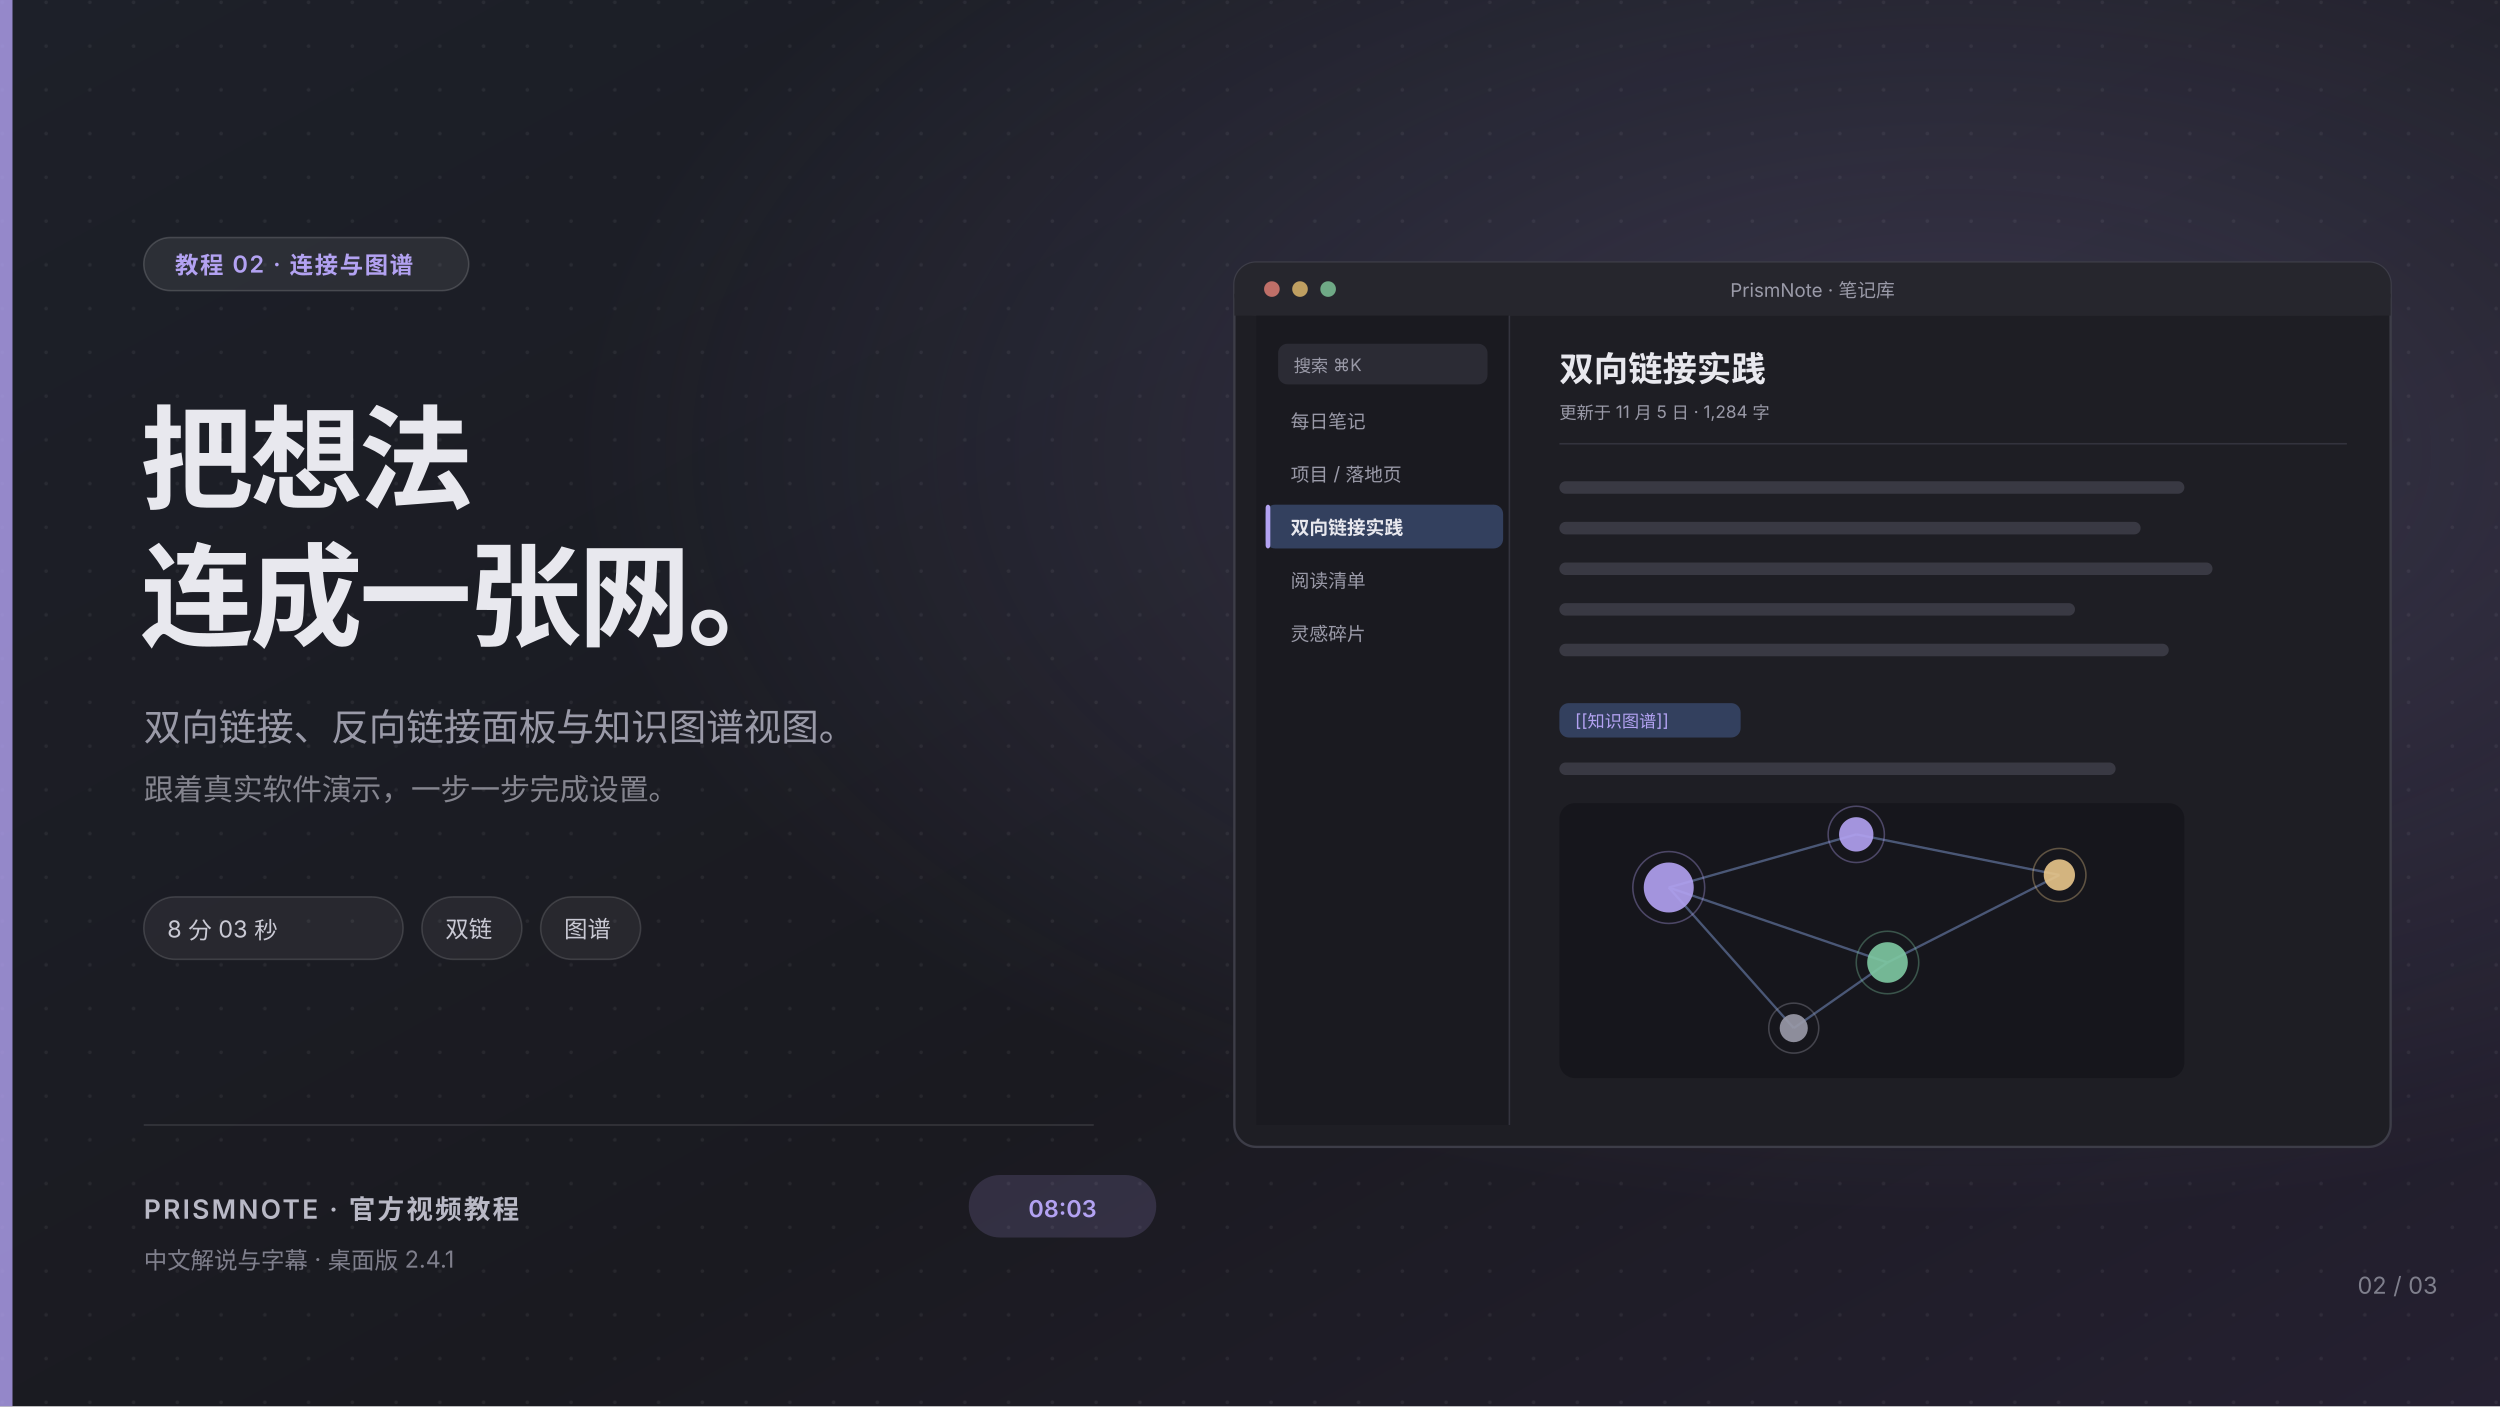
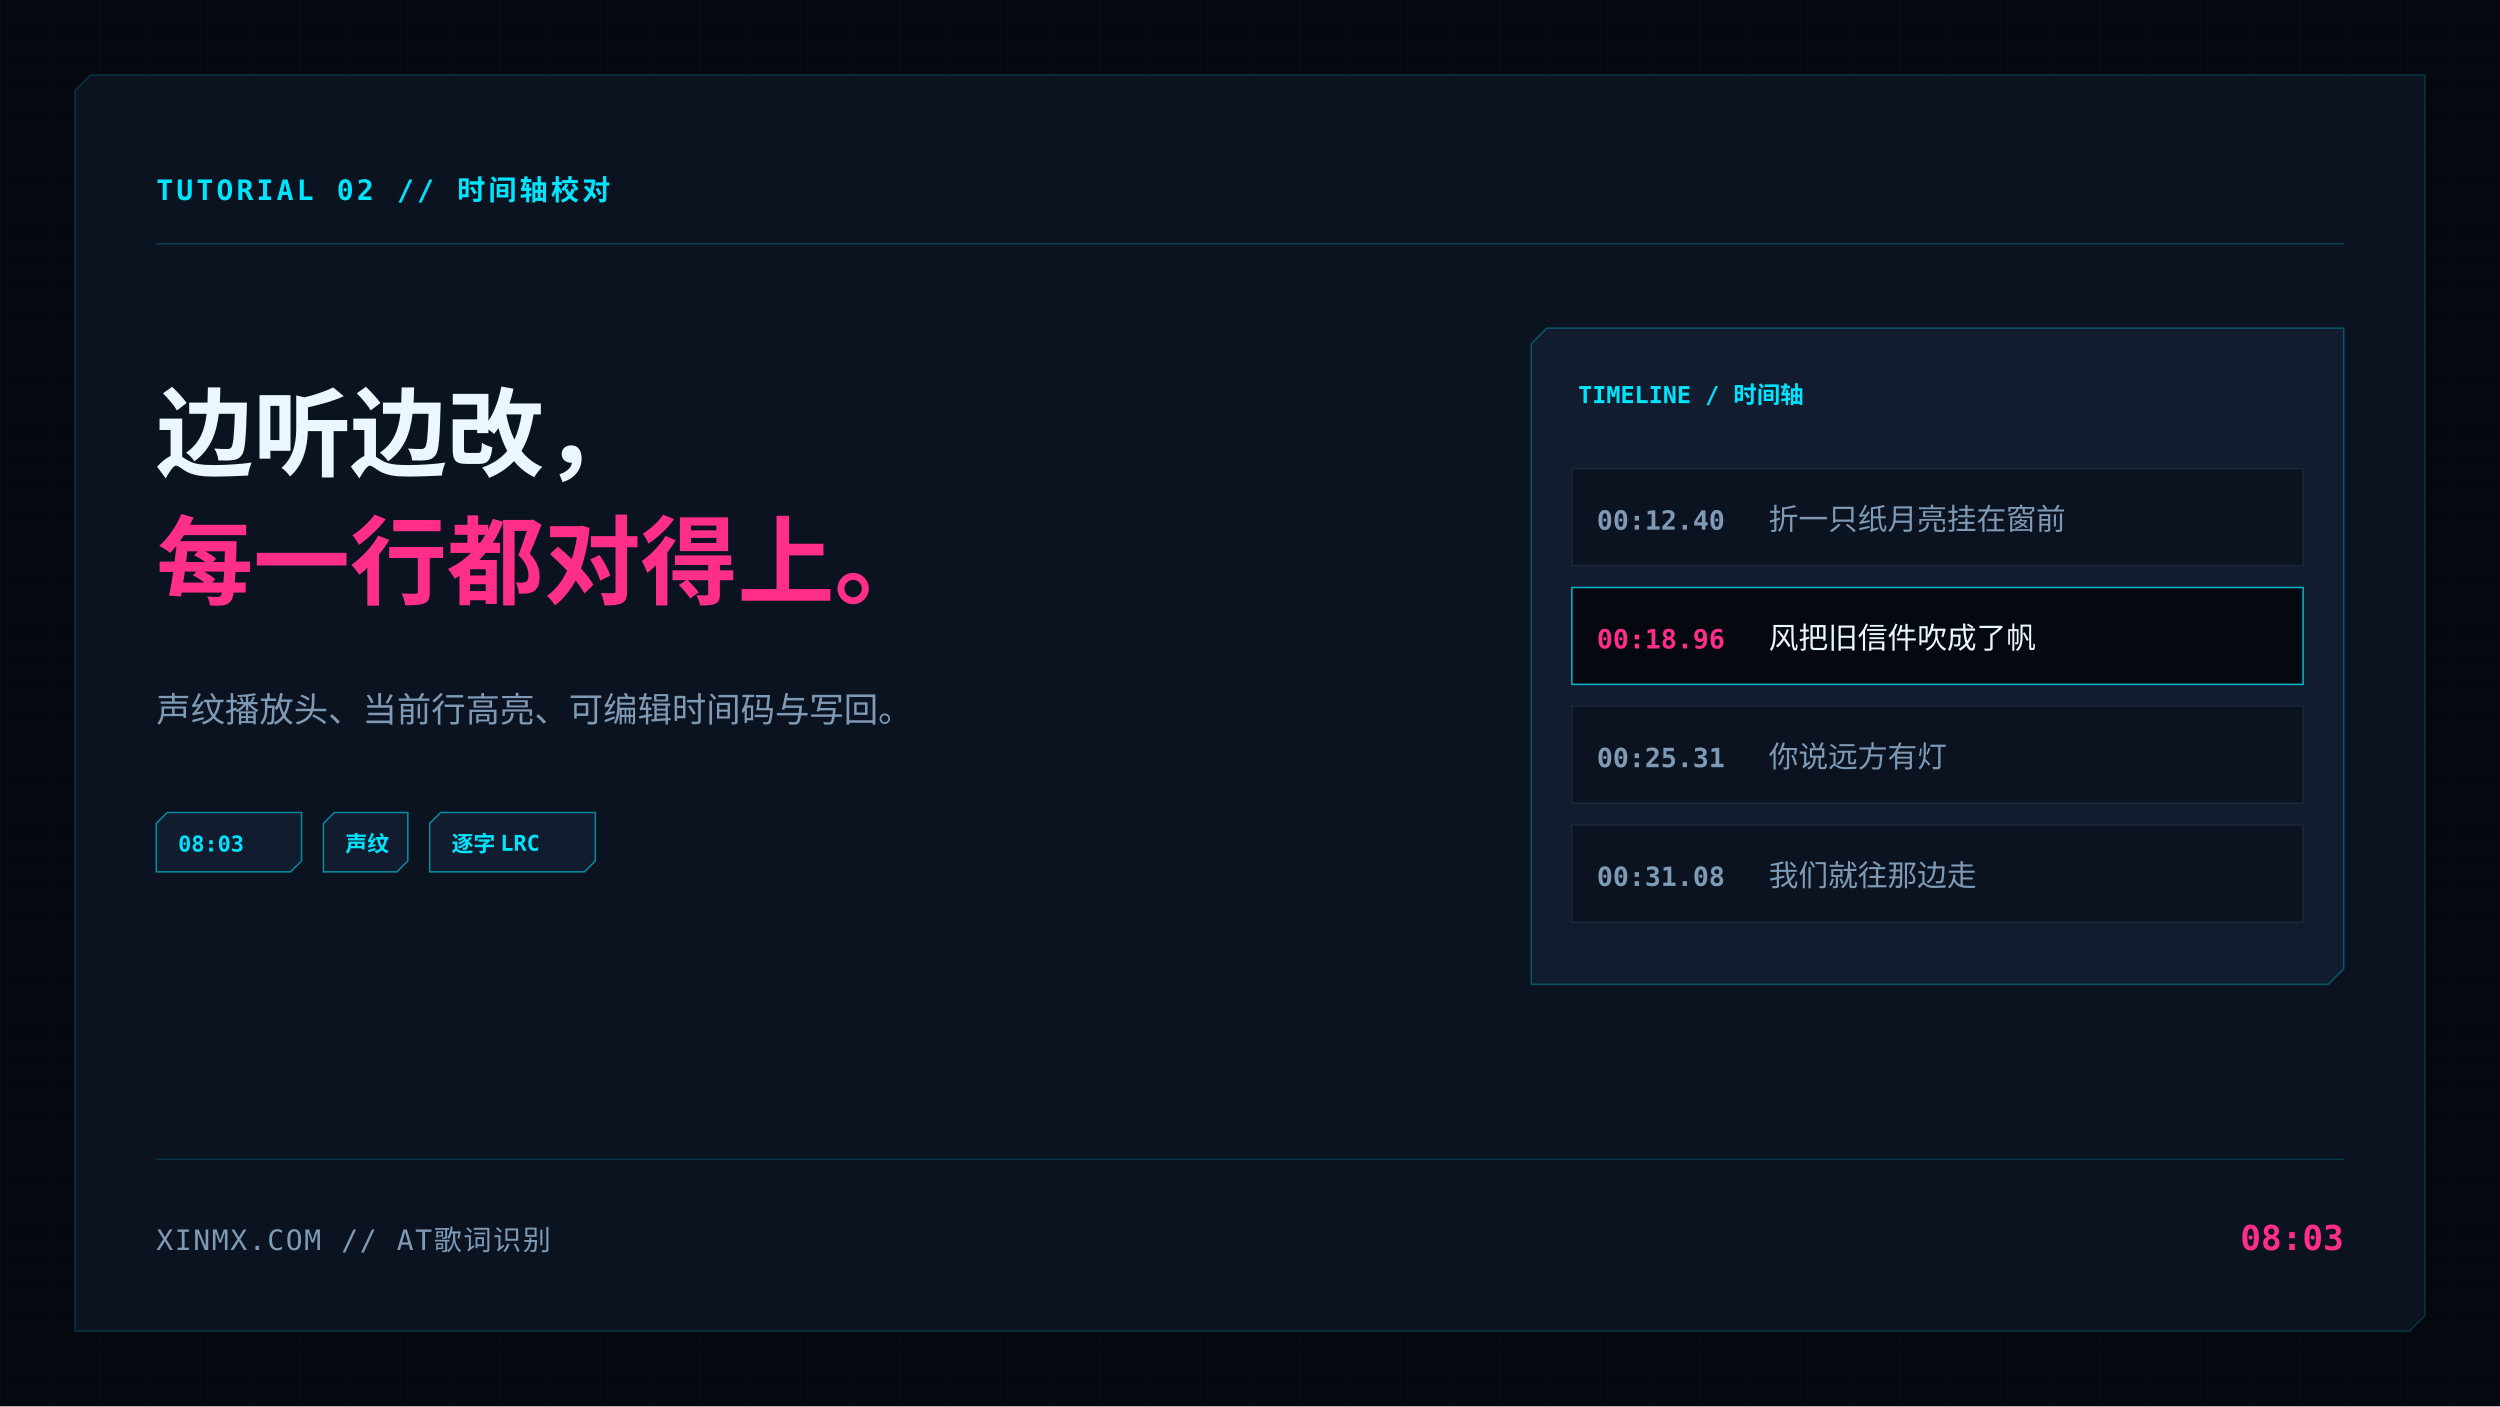
- <svg xmlns="http://www.w3.org/2000/svg" viewBox="0 0 1600 900" width="1600" height="900" font-family="-apple-system,BlinkMacSystemFont,'PingFang SC','Microsoft YaHei',sans-serif">
+ <svg xmlns="http://www.w3.org/2000/svg" viewBox="0 0 1600 900" width="1600" height="900" role="img">
  <defs>
-     <linearGradient id="bg" x1="0" y1="0" x2="1" y2="1">
-       <stop offset="0" stop-color="#1d2029" />
-       <stop offset="0.6" stop-color="#1a1a20" />
-       <stop offset="1" stop-color="#252031" />
+     <pattern id="grid" width="32" height="32" patternUnits="userSpaceOnUse">
+       <path d="M32 0 H0 V32" fill="none" stroke="#00E5FF" stroke-opacity=".035" />
+     </pattern>
+     <pattern id="scan" width="4" height="4" patternUnits="userSpaceOnUse">
+       <rect width="4" height="1" fill="#000" fill-opacity=".14" />
+     </pattern>
+     <linearGradient id="tube" x1="0" y1="0" x2="1" y2="1">
+       <stop offset="0" stop-color="#4CE0FF" />
+       <stop offset="1" stop-color="#FF2E88" />
    </linearGradient>
-     <radialGradient id="glow" cx="0.78" cy="0.32" r="0.55">
-       <stop offset="0" stop-color="#b3a2f2" stop-opacity="0.20" />
-       <stop offset="1" stop-color="#b3a2f2" stop-opacity="0" />
-     </radialGradient>
-     <pattern id="dots" width="28" height="28" patternUnits="userSpaceOnUse">
-       <circle cx="1.5" cy="1.5" r="1.2" fill="#ffffff" fill-opacity="0.055" />
-     </pattern>
+     <linearGradient id="bar" x1="0" y1="0" x2="1" y2="0">
+       <stop offset="0" stop-color="#00E5FF" />
+       <stop offset="1" stop-color="#FF2E88" />
+     </linearGradient>
+     <filter id="glow" x="-50%" y="-50%" width="200%" height="200%">
+       <feGaussianBlur stdDeviation="2.2" />
+     </filter>
  </defs>
-   <rect x="0" y="0" width="1600" height="900" rx="0" fill="url(#bg)" />
-   <rect x="0" y="0" width="1600" height="900" rx="0" fill="url(#dots)" />
-   <rect x="0" y="0" width="1600" height="900" rx="0" fill="url(#glow)" />
-   <rect x="0" y="0" width="8" height="900" rx="0" fill="#b3a2f2" opacity="0.8" />
-   <rect x="92" y="152" width="208" height="34" rx="17" fill="#ffffff12" stroke="#ffffff28" stroke-width="1" />
-   <text x="112" y="175" font-family="-apple-system,BlinkMacSystemFont,'PingFang SC','Microsoft YaHei',sans-serif" font-size="15" font-weight="600" fill="#b3a2f2" text-anchor="start" letter-spacing="1">教程 02 · 连接与图谱</text>
-   <text x="90" y="320" font-family="-apple-system,BlinkMacSystemFont,'PingFang SC','Microsoft YaHei',sans-serif" font-size="72" font-weight="700" fill="#e8e8ee" text-anchor="start" letter-spacing="-2">把想法</text>
-   <text x="90" y="408" font-family="-apple-system,BlinkMacSystemFont,'PingFang SC','Microsoft YaHei',sans-serif" font-size="72" font-weight="700" fill="#e8e8ee" text-anchor="start" letter-spacing="-2">连成一张网。</text>
-   <text x="92" y="474" font-family="-apple-system,BlinkMacSystemFont,'PingFang SC','Microsoft YaHei',sans-serif" font-size="24" font-weight="400" fill="#9a9aa8" text-anchor="start">双向链接、反向链接面板与知识图谱视图。</text>
-   <text x="92" y="512" font-family="-apple-system,BlinkMacSystemFont,'PingFang SC','Microsoft YaHei',sans-serif" font-size="19" font-weight="400" fill="#85858f" text-anchor="start">跟着真实软件演示，一步一步完成设置。</text>
-   <rect x="92" y="574" width="166" height="40" rx="20" fill="#ffffff0e" stroke="#ffffff22" stroke-width="1" />
-   <text x="107" y="600" font-family="-apple-system,BlinkMacSystemFont,'PingFang SC','Microsoft YaHei',sans-serif" font-size="15" font-weight="400" fill="#c9c9d4" text-anchor="start">8 分 03 秒</text>
-   <rect x="270" y="574" width="64" height="40" rx="20" fill="#ffffff0e" stroke="#ffffff22" stroke-width="1" />
-   <text x="285" y="600" font-family="-apple-system,BlinkMacSystemFont,'PingFang SC','Microsoft YaHei',sans-serif" font-size="15" font-weight="400" fill="#c9c9d4" text-anchor="start">双链</text>
-   <rect x="346" y="574" width="64" height="40" rx="20" fill="#ffffff0e" stroke="#ffffff22" stroke-width="1" />
-   <text x="361" y="600" font-family="-apple-system,BlinkMacSystemFont,'PingFang SC','Microsoft YaHei',sans-serif" font-size="15" font-weight="400" fill="#c9c9d4" text-anchor="start">图谱</text>
-   <line x1="92" y1="720" x2="700" y2="720" stroke="#ffffff1f" stroke-width="1" />
-   <text x="92" y="780" font-family="-apple-system,BlinkMacSystemFont,'PingFang SC','Microsoft YaHei',sans-serif" font-size="17" font-weight="600" fill="#b9b9c6" text-anchor="start" letter-spacing="1.4">PRISMNOTE · 官方视频教程</text>
-   <text x="92" y="812" font-family="-apple-system,BlinkMacSystemFont,'PingFang SC','Microsoft YaHei',sans-serif" font-size="15" font-weight="400" fill="#7f7f8c" text-anchor="start">中文解说与字幕 · 桌面版 2.4.1</text>
-   <rect x="620" y="752" width="120" height="40" rx="20" fill="#b3a2f2" opacity="0.16" />
-   <text x="680" y="779" font-family="-apple-system,BlinkMacSystemFont,'PingFang SC','Microsoft YaHei',sans-serif" font-size="15" font-weight="600" fill="#b3a2f2" text-anchor="middle">08:03</text>
-   <rect x="790" y="168" width="740" height="566" rx="14" fill="#1e1e24" stroke="#3d3d48" stroke-width="1.5" />
-   <rect x="790" y="168" width="740" height="34" rx="14" fill="#26262d" />
-   <rect x="790" y="188" width="740" height="14" rx="0" fill="#26262d" />
-   <circle cx="814" cy="185" r="5" fill="#d97b72" opacity="0.85" />
-   <circle cx="832" cy="185" r="5" fill="#d9b46a" opacity="0.85" />
-   <circle cx="850" cy="185" r="5" fill="#7bbf95" opacity="0.85" />
-   <text x="1160.0" y="190" font-family="-apple-system,BlinkMacSystemFont,'PingFang SC','Microsoft YaHei',sans-serif" font-size="12" font-weight="400" fill="#9a9aa8" text-anchor="middle">PrismNote · 笔记库</text>
-   <rect x="804" y="202" width="162" height="518" rx="0" fill="#1a1a20" />
-   <line x1="966" y1="202" x2="966" y2="720" stroke="#34343e" stroke-width="1" />
-   <rect x="818" y="220" width="134" height="26" rx="6" fill="#2b2b34" />
-   <text x="828" y="238" font-family="-apple-system,BlinkMacSystemFont,'PingFang SC','Microsoft YaHei',sans-serif" font-size="11" font-weight="400" fill="#9a9aa8" text-anchor="start">搜索  ⌘K</text>
-   <text x="826" y="274" font-family="-apple-system,BlinkMacSystemFont,'PingFang SC','Microsoft YaHei',sans-serif" font-size="12" font-weight="400" fill="#9a9aa8" text-anchor="start">每日笔记</text>
-   <text x="826" y="308" font-family="-apple-system,BlinkMacSystemFont,'PingFang SC','Microsoft YaHei',sans-serif" font-size="12" font-weight="400" fill="#9a9aa8" text-anchor="start">项目 / 落地页</text>
-   <rect x="810" y="323" width="152" height="28" rx="6" fill="#33405e" />
-   <rect x="810" y="323" width="3" height="28" rx="2" fill="#b3a2f2" />
-   <text x="826" y="342" font-family="-apple-system,BlinkMacSystemFont,'PingFang SC','Microsoft YaHei',sans-serif" font-size="12" font-weight="600" fill="#e8e8ee" text-anchor="start">双向链接实践</text>
-   <text x="826" y="376" font-family="-apple-system,BlinkMacSystemFont,'PingFang SC','Microsoft YaHei',sans-serif" font-size="12" font-weight="400" fill="#9a9aa8" text-anchor="start">阅读清单</text>
-   <text x="826" y="410" font-family="-apple-system,BlinkMacSystemFont,'PingFang SC','Microsoft YaHei',sans-serif" font-size="12" font-weight="400" fill="#9a9aa8" text-anchor="start">灵感碎片</text>
-   <text x="998" y="244" font-family="-apple-system,BlinkMacSystemFont,'PingFang SC','Microsoft YaHei',sans-serif" font-size="22" font-weight="700" fill="#e8e8ee" text-anchor="start">双向链接实践</text>
-   <text x="998" y="268" font-family="-apple-system,BlinkMacSystemFont,'PingFang SC','Microsoft YaHei',sans-serif" font-size="11" font-weight="400" fill="#9a9aa8" text-anchor="start">更新于 11 月 5 日 · 1,284 字</text>
-   <line x1="998" y1="284" x2="1502" y2="284" stroke="#33333d" stroke-width="1" />
-   <rect x="998" y="308" width="400" height="8" rx="4" fill="#393943" />
-   <rect x="998" y="334" width="372" height="8" rx="4" fill="#393943" />
-   <rect x="998" y="360" width="418" height="8" rx="4" fill="#393943" />
-   <rect x="998" y="386" width="330" height="8" rx="4" fill="#393943" />
-   <rect x="998" y="412" width="390" height="8" rx="4" fill="#393943" />
-   <rect x="998" y="450" width="116" height="22" rx="6" fill="#33405e" />
-   <text x="1008" y="465" font-family="-apple-system,BlinkMacSystemFont,'PingFang SC','Microsoft YaHei',sans-serif" font-size="11" font-weight="400" fill="#b3a2f2" text-anchor="start">[[知识图谱]]</text>
-   <rect x="998" y="488" width="356" height="8" rx="4" fill="#393943" />
-   <rect x="998" y="514" width="400" height="176" rx="10" fill="#16161c" />
-   <line x1="1068" y1="568" x2="1188" y2="534" stroke="#4a5776" stroke-width="1.5" />
-   <line x1="1068" y1="568" x2="1208" y2="616" stroke="#4a5776" stroke-width="1.5" />
-   <line x1="1188" y1="534" x2="1318" y2="560" stroke="#4a5776" stroke-width="1.5" />
-   <line x1="1208" y1="616" x2="1318" y2="560" stroke="#4a5776" stroke-width="1.5" />
-   <line x1="1068" y1="568" x2="1148" y2="658" stroke="#4a5776" stroke-width="1.5" />
-   <line x1="1208" y1="616" x2="1148" y2="658" stroke="#4a5776" stroke-width="1.5" />
-   <circle cx="1068" cy="568" r="16" fill="#b3a2f2" opacity="0.9" />
-   <circle cx="1068" cy="568" r="23" fill="none" stroke="#b3a2f2" stroke-width="1" opacity=".35" />
-   <circle cx="1188" cy="534" r="11" fill="#b3a2f2" opacity="0.9" />
-   <circle cx="1188" cy="534" r="18" fill="none" stroke="#b3a2f2" stroke-width="1" opacity=".35" />
-   <circle cx="1208" cy="616" r="13" fill="#7ec9a2" opacity="0.9" />
-   <circle cx="1208" cy="616" r="20" fill="none" stroke="#7ec9a2" stroke-width="1" opacity=".35" />
-   <circle cx="1318" cy="560" r="10" fill="#e8c58a" opacity="0.9" />
-   <circle cx="1318" cy="560" r="17" fill="none" stroke="#e8c58a" stroke-width="1" opacity=".35" />
-   <circle cx="1148" cy="658" r="9" fill="#9a9aa8" opacity="0.9" />
-   <circle cx="1148" cy="658" r="16" fill="none" stroke="#9a9aa8" stroke-width="1" opacity=".35" />
-   <text x="1560" y="828" font-family="-apple-system,BlinkMacSystemFont,'PingFang SC','Microsoft YaHei',sans-serif" font-size="15" font-weight="400" fill="#7f7f8c" text-anchor="end">02 / 03</text>
+   <rect width="1600" height="900" fill="#05080F" />
+   <rect width="1600" height="900" fill="url(#grid)" />
+   <rect width="1600" height="900" fill="url(#scan)" />
+   <path d="M58 48 H1552 V842 L1542 852 H48 V58 Z" fill="#0B1220" stroke="#00E5FF" stroke-width="1" stroke-opacity="0.18" />
+   <text x="100" y="128" font-size="18" fill="#00E5FF" font-weight="600" font-family="ui-monospace,SFMono-Regular,Menlo,monospace" letter-spacing="2">TUTORIAL 02  //  时间轴校对</text>
+   <line x1="100" y1="156" x2="1500" y2="156" stroke="#00E5FF" stroke-width="1" stroke-opacity="0.22" />
+   <text x="100" y="300" font-size="62" fill="#EAF7FF" font-weight="700" font-family="'PingFang SC','Microsoft YaHei',sans-serif">边听边改，</text>
+   <text x="100" y="382" font-size="62" fill="#FF2E88" font-weight="700" font-family="'PingFang SC','Microsoft YaHei',sans-serif">每一行都对得上。</text>
+   <text x="100" y="462" font-size="22" fill="#7E9AB5" font-weight="400" font-family="'PingFang SC','Microsoft YaHei',sans-serif">声纹播放头、当前行高亮、可编辑时间码与写回。</text>
+   <path d="M107 520 H193 V551 L186 558 H100 V527 Z" fill="#111C2F" stroke="#00E5FF" stroke-width="1" stroke-opacity="0.55" />
+   <text x="114" y="545" font-size="14" fill="#00E5FF" font-weight="600" font-family="ui-monospace,SFMono-Regular,Menlo,monospace">08:03</text>
+   <path d="M214 520 H261 V551 L254 558 H207 V527 Z" fill="#111C2F" stroke="#00E5FF" stroke-width="1" stroke-opacity="0.55" />
+   <text x="221" y="545" font-size="14" fill="#00E5FF" font-weight="600" font-family="ui-monospace,SFMono-Regular,Menlo,monospace">声纹</text>
+   <path d="M282 520 H381 V551 L374 558 H275 V527 Z" fill="#111C2F" stroke="#00E5FF" stroke-width="1" stroke-opacity="0.55" />
+   <text x="289" y="545" font-size="14" fill="#00E5FF" font-weight="600" font-family="ui-monospace,SFMono-Regular,Menlo,monospace">逐字 LRC</text>
+   <line x1="100" y1="742" x2="1500" y2="742" stroke="#00E5FF" stroke-width="1" stroke-opacity="0.18" />
+   <text x="100" y="800" font-size="18" fill="#7E9AB5" font-weight="500" font-family="ui-monospace,SFMono-Regular,Menlo,monospace" letter-spacing="1">XINMX.COM  //  AT歌词识别</text>
+   <text x="1500" y="800" font-size="22" fill="#FF2E88" font-weight="600" font-family="ui-monospace,SFMono-Regular,Menlo,monospace" text-anchor="end">08:03</text>
+   <path d="M990 210 H1500 V620 L1490 630 H980 V220 Z" fill="#111C2F" stroke="#00E5FF" stroke-width="1" stroke-opacity="0.3" />
+   <text x="1010" y="258" font-size="15" fill="#00E5FF" font-weight="600" font-family="ui-monospace,SFMono-Regular,Menlo,monospace">TIMELINE / 时间轴</text>
+   <rect x="1006" y="300" width="468" height="62" rx="0" fill="#0B1220" stroke="#4F6B87" stroke-width="1" stroke-opacity="0.18" />
+   <text x="1022" y="339" font-size="17" fill="#7E9AB5" font-weight="600" font-family="ui-monospace,SFMono-Regular,Menlo,monospace">00:12.40</text>
+   <text x="1132" y="339" font-size="19" fill="#7E9AB5" font-weight="500" font-family="'PingFang SC','Microsoft YaHei',sans-serif">折一只纸月亮挂在窗前</text>
+   <rect x="1006" y="376" width="468" height="62" rx="0" fill="#05080F" stroke="#00E5FF" stroke-width="1" stroke-opacity="0.75" />
+   <text x="1022" y="415" font-size="17" fill="#FF2E88" font-weight="600" font-family="ui-monospace,SFMono-Regular,Menlo,monospace">00:18.96</text>
+   <text x="1132" y="415" font-size="19" fill="#EAF7FF" font-weight="500" font-family="'PingFang SC','Microsoft YaHei',sans-serif">风把旧信件吹成了帆</text>
+   <rect x="1006" y="452" width="468" height="62" rx="0" fill="#0B1220" stroke="#4F6B87" stroke-width="1" stroke-opacity="0.18" />
+   <text x="1022" y="491" font-size="17" fill="#7E9AB5" font-weight="600" font-family="ui-monospace,SFMono-Regular,Menlo,monospace">00:25.31</text>
+   <text x="1132" y="491" font-size="19" fill="#7E9AB5" font-weight="500" font-family="'PingFang SC','Microsoft YaHei',sans-serif">你说远方有灯</text>
+   <rect x="1006" y="528" width="468" height="62" rx="0" fill="#0B1220" stroke="#4F6B87" stroke-width="1" stroke-opacity="0.18" />
+   <text x="1022" y="567" font-size="17" fill="#7E9AB5" font-weight="600" font-family="ui-monospace,SFMono-Regular,Menlo,monospace">00:31.08</text>
+   <text x="1132" y="567" font-size="19" fill="#7E9AB5" font-weight="500" font-family="'PingFang SC','Microsoft YaHei',sans-serif">我们就往那边走</text>
</svg>
